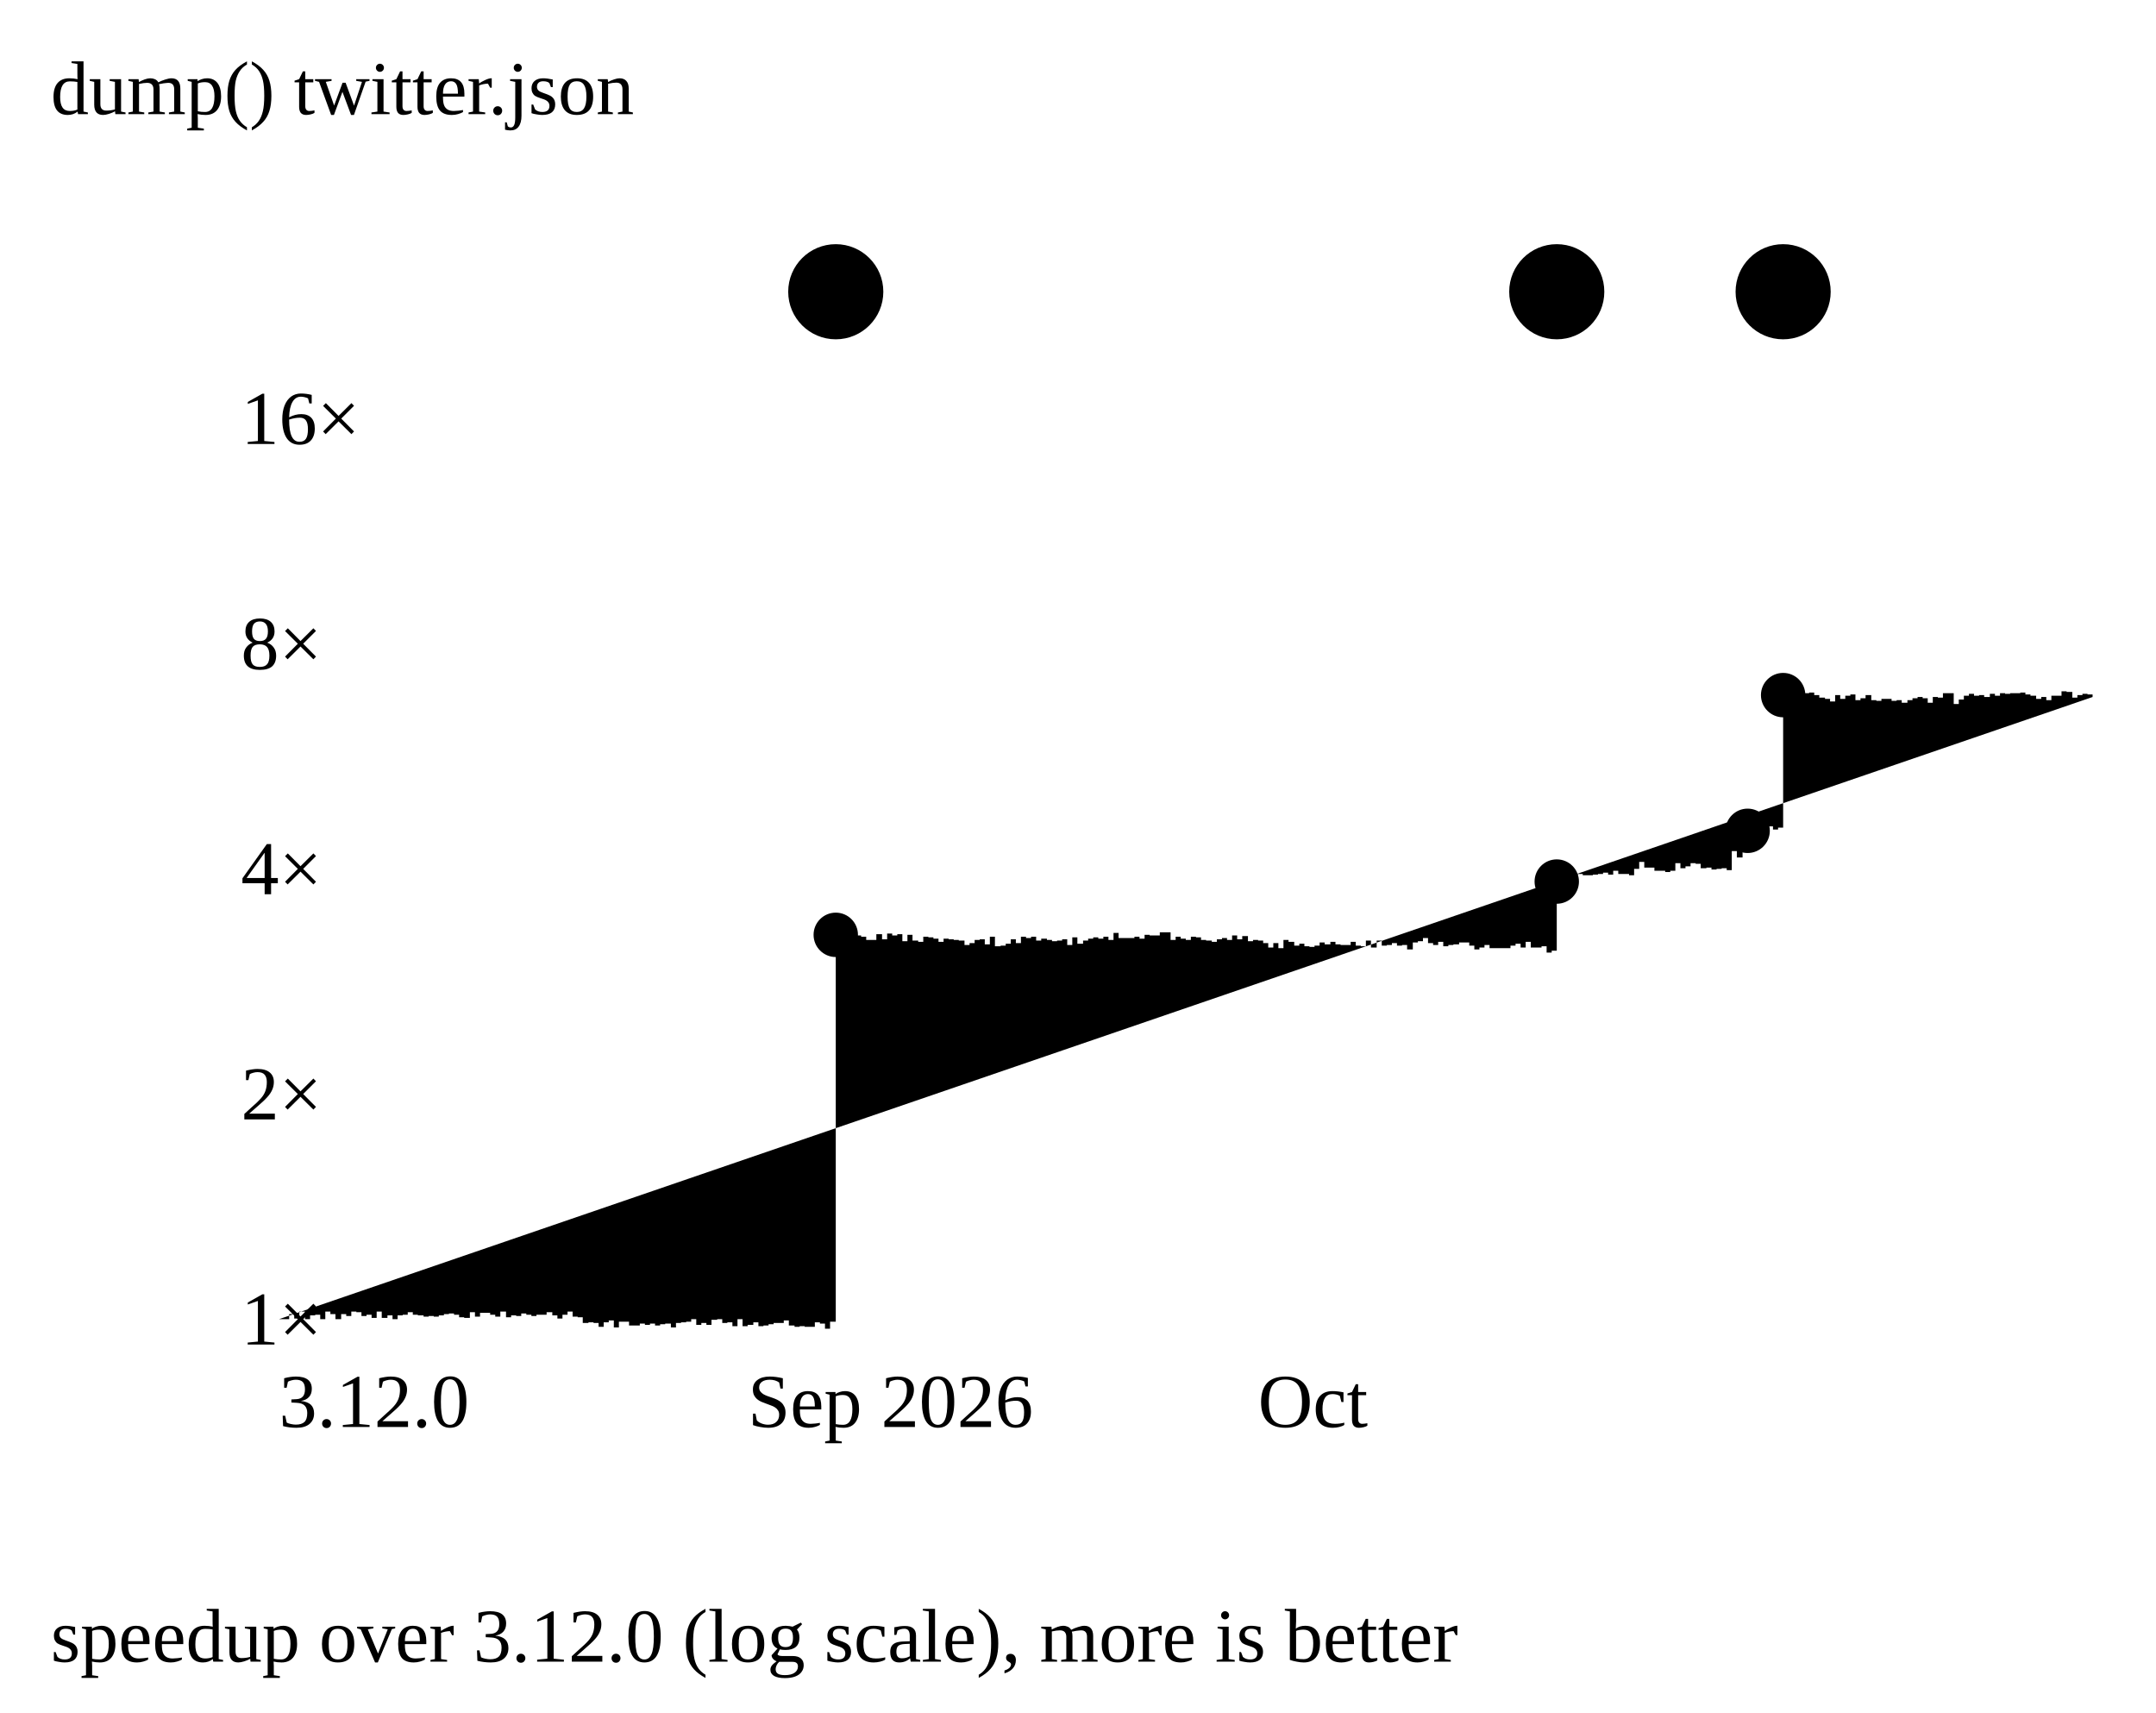
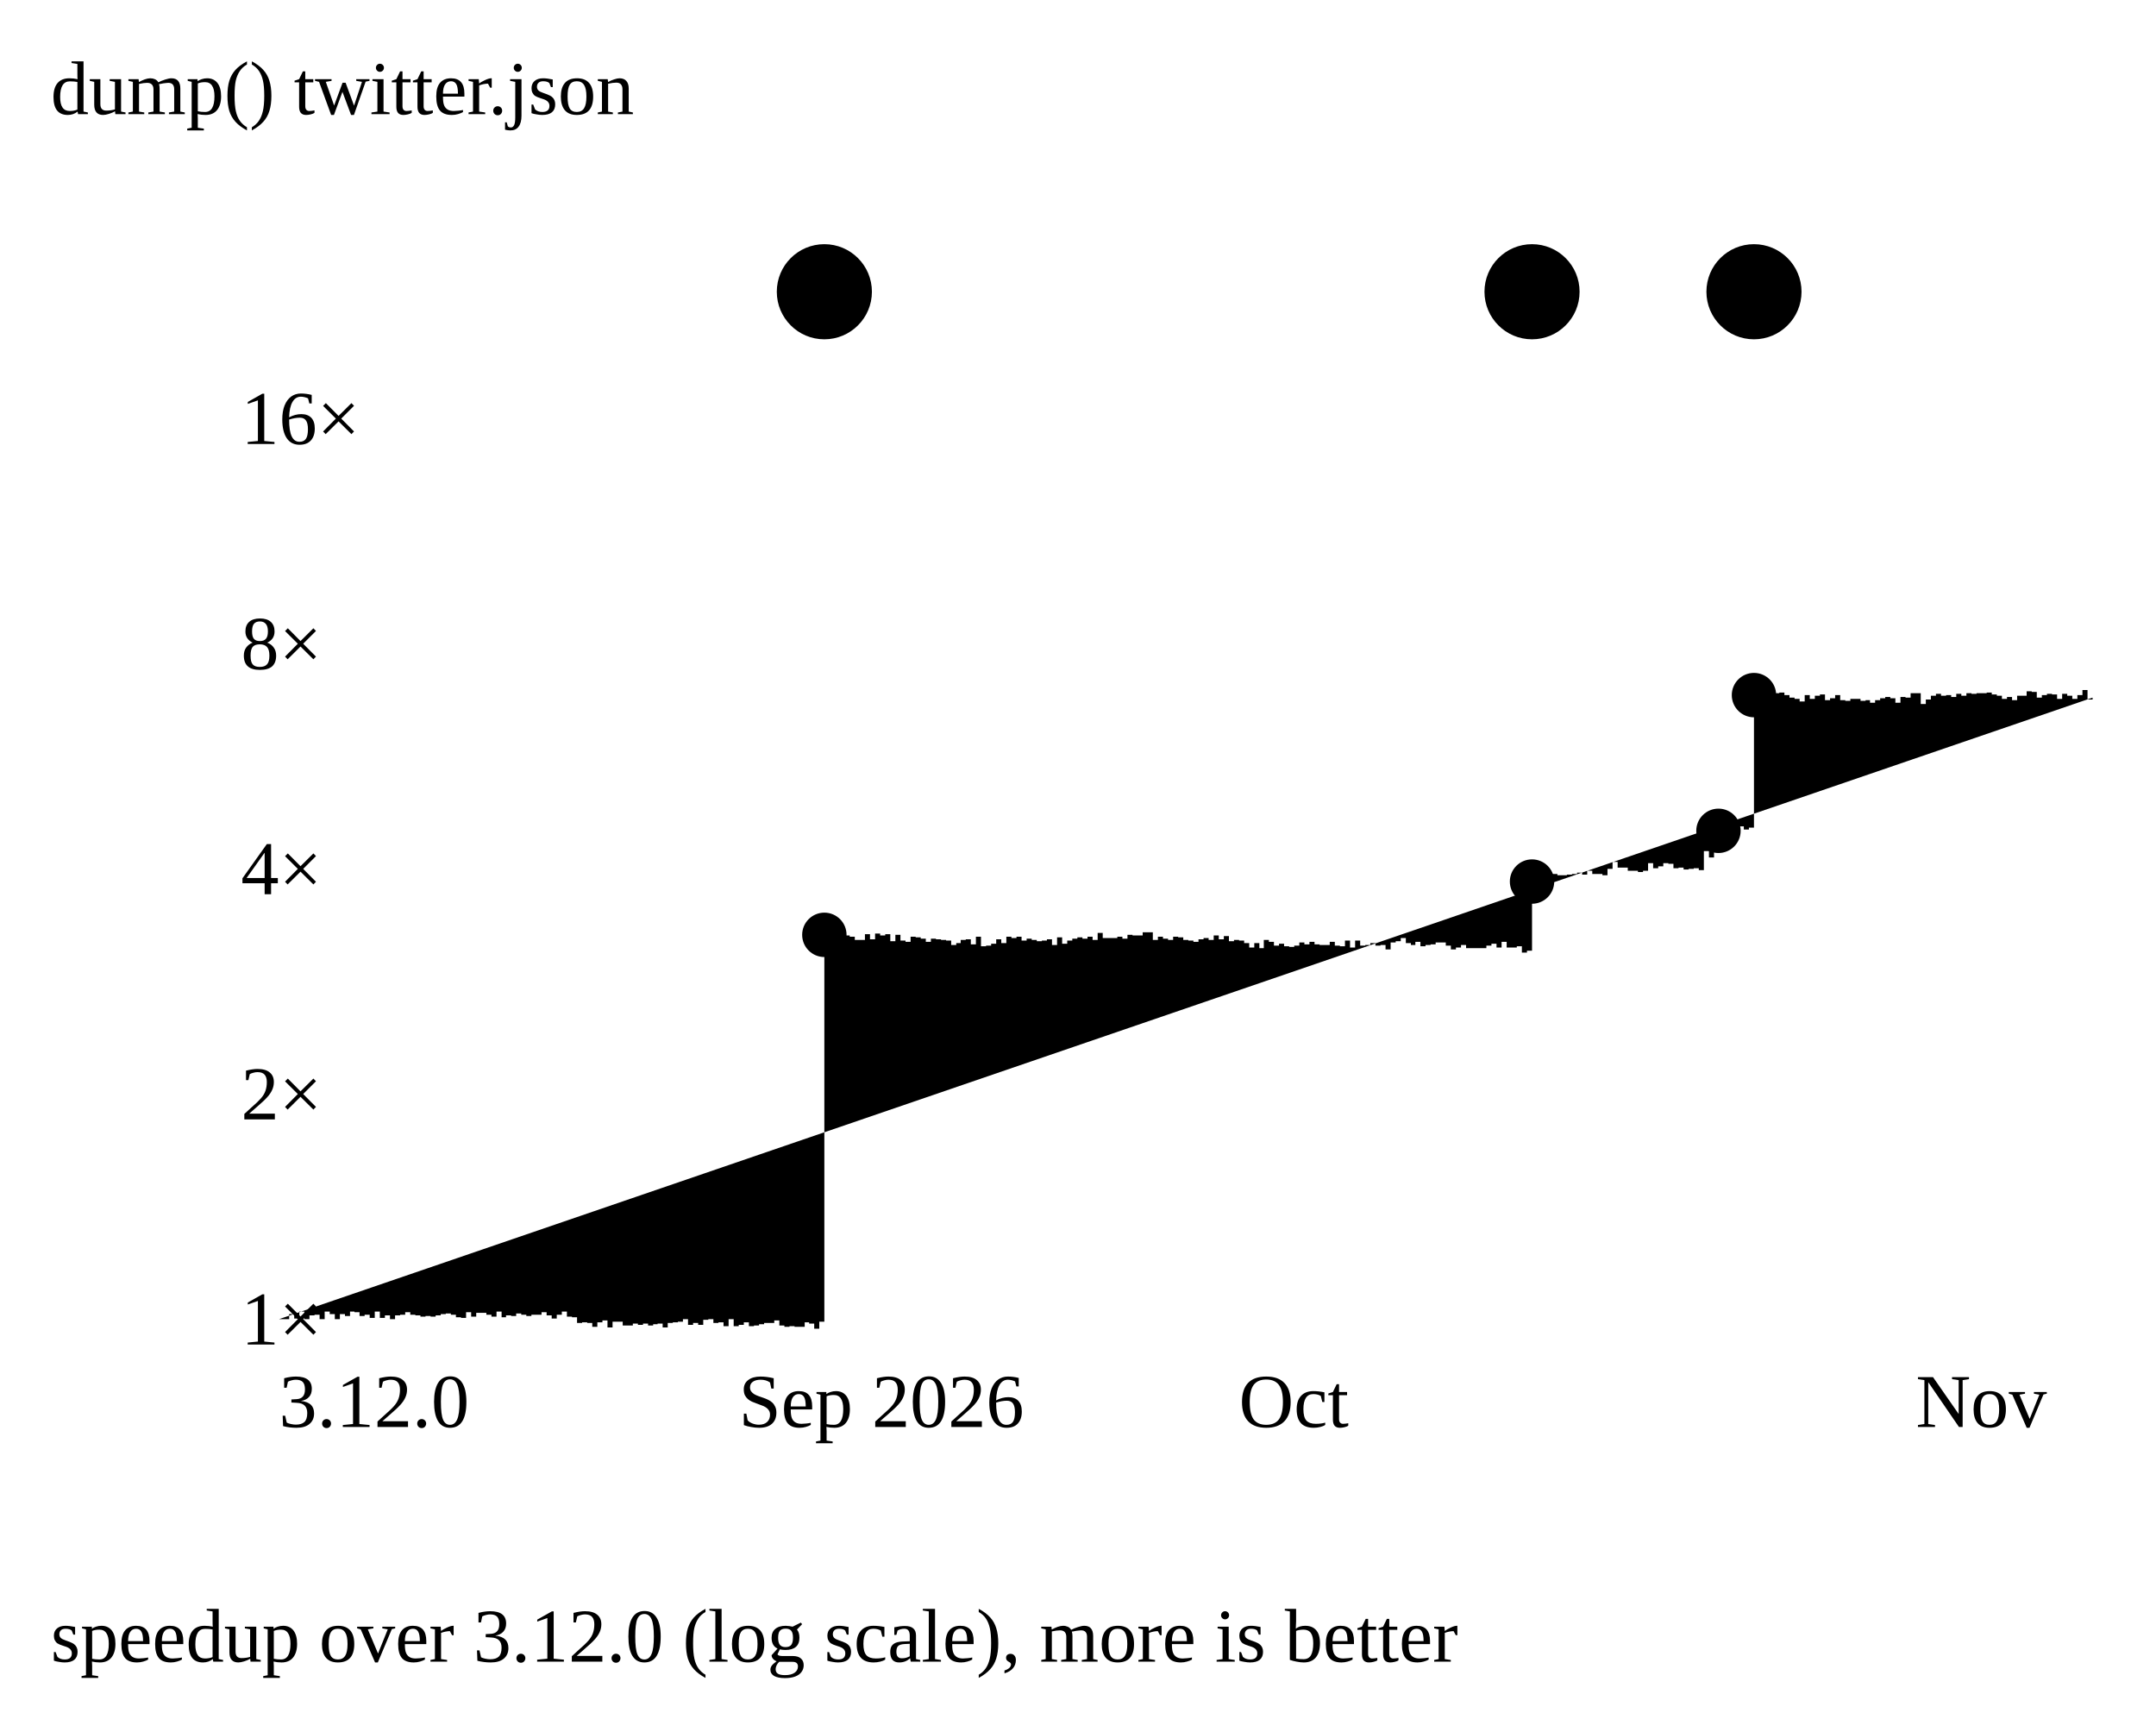
<svg xmlns="http://www.w3.org/2000/svg" class="nj-fig nj-charts nj-charts--timeline" viewBox="0 0 340 270" role="img" aria-labelledby="nj-blog-tl-dump_twitter nj-blog-tl-dump_twitter-d">
  <text class="nj-charts-panel" x="8" y="18">dump() twitter.json</text>
  <line class="nj-charts-grid" x1="44" y1="208" x2="330" y2="208" />
  <text class="nj-charts-tick nj-charts-tick--r" x="38" y="212">1×</text>
  <line class="nj-charts-grid" x1="44" y1="172.5" x2="330" y2="172.5" />
  <text class="nj-charts-tick nj-charts-tick--r" x="38" y="176.5">2×</text>
  <line class="nj-charts-grid" x1="44" y1="137" x2="330" y2="137" />
  <text class="nj-charts-tick nj-charts-tick--r" x="38" y="141">4×</text>
  <line class="nj-charts-grid" x1="44" y1="101.5" x2="330" y2="101.5" />
  <text class="nj-charts-tick nj-charts-tick--r" x="38" y="105.5">8×</text>
  <line class="nj-charts-grid" x1="44" y1="66" x2="330" y2="66" />
  <text class="nj-charts-tick nj-charts-tick--r" x="38" y="70">16×</text>
  <line class="nj-charts-axis" x1="44" y1="208" x2="44" y2="212" />
  <text class="nj-charts-tick" x="44" y="225">3.12.0</text>
-   <line class="nj-charts-axis" x1="117.938" y1="208" x2="117.938" y2="212" />
-   <text class="nj-charts-tick" x="117.938" y="225">Sep 2026</text>
-   <line class="nj-charts-axis" x1="198.375" y1="208" x2="198.375" y2="212" />
-   <text class="nj-charts-tick" x="198.375" y="225">Oct</text>
-   <polyline class="nj-charts-json" points="44.0,208.0 44.8,208.0 44.8,208.0 45.6,208.0 45.6,207.2 46.4,207.2 46.4,207.9 47.2,207.9 47.2,206.8 48.1,206.8 48.1,208.0 48.9,208.0 48.9,207.4 49.7,207.4 49.7,207.3 50.5,207.3 50.5,208.0 51.3,208.0 51.3,206.8 52.1,206.8 52.1,207.2 52.9,207.2 52.9,208.0 53.8,208.0 53.8,207.2 54.6,207.2 54.6,207.5 55.4,207.5 55.4,206.8 56.2,206.8 56.2,206.9 57.0,206.9 57.0,207.5 57.8,207.5 57.8,207.3 58.6,207.3 58.6,207.8 59.4,207.8 59.4,206.8 60.2,206.8 60.2,207.8 61.1,207.8 61.1,207.4 61.9,207.4 61.9,208.0 62.7,208.0 62.7,207.4 63.5,207.4 63.5,207.3 64.3,207.3 64.3,206.9 65.1,206.9 65.1,207.3 65.9,207.3 65.9,207.4 66.8,207.4 66.8,207.6 67.6,207.6 67.6,207.5 68.4,207.5 68.4,207.6 69.2,207.6 69.2,207.4 70.0,207.4 70.0,207.2 70.8,207.2 70.8,207.1 71.6,207.1 71.6,207.3 72.4,207.3 72.4,207.7 73.2,207.7 73.2,207.8 74.1,207.8 74.1,206.9 74.9,206.9 74.9,207.6 75.7,207.6 75.7,207.0 76.5,207.0 76.5,207.0 77.3,207.0 77.3,207.3 78.1,207.3 78.1,207.6 78.9,207.6 78.9,206.8 79.8,206.8 79.8,207.7 80.6,207.7 80.6,207.4 81.4,207.4 81.4,207.5 82.2,207.5 82.2,207.1 83.0,207.1 83.0,207.3 83.8,207.3 83.8,207.5 84.6,207.5 84.6,207.3 85.4,207.3 85.4,207.3 86.2,207.3 86.2,206.9 87.1,206.9 87.1,207.4 87.9,207.4 87.9,207.9 88.7,207.9 88.7,207.3 89.5,207.3 89.5,206.8 90.3,206.8 90.3,207.6 91.1,207.6 91.1,207.7 91.9,207.7 91.9,208.6 92.8,208.6 92.8,208.5 93.6,208.5 93.6,208.6 94.4,208.6 94.4,209.2 95.2,209.2 95.2,208.5 96.0,208.5 96.0,208.2 96.8,208.2 96.8,209.3 97.6,209.3 97.6,208.4 98.4,208.4 98.4,208.4 99.2,208.4 99.2,209.0 100.1,209.0 100.1,209.0 100.9,209.0 100.9,208.7 101.7,208.7 101.7,208.9 102.5,208.9 102.5,208.7 103.3,208.7 103.3,209.0 104.1,209.0 104.1,208.8 104.9,208.8 104.9,208.7 105.8,208.7 105.8,209.3 106.6,209.3 106.6,208.6 107.4,208.6 107.4,208.5 108.2,208.5 108.2,208.4 109.0,208.4 109.0,208.0 109.8,208.0 109.8,208.9 110.6,208.9 110.6,208.6 111.4,208.6 111.4,208.9 112.2,208.9 112.2,208.1 113.1,208.1 113.1,208.0 113.9,208.0 113.9,208.6 114.7,208.6 114.7,208.5 115.5,208.5 115.5,209.1 116.3,209.1 116.3,208.0 117.1,208.0 117.1,209.1 117.9,209.1 117.9,208.9 118.8,208.9 118.8,208.5 119.6,208.5 119.6,209.1 120.4,209.1 120.4,209.0 121.2,209.0 121.2,208.8 122.0,208.8 122.0,208.6 122.8,208.6 122.8,208.6 123.6,208.6 123.6,208.2 124.4,208.2 124.4,209.0 125.3,209.0 125.3,209.2 126.1,209.2 126.1,209.1 126.9,209.1 126.9,209.2 127.7,209.2 127.7,209.2 128.5,209.2 128.5,208.5 129.3,208.5 129.3,208.7 130.1,208.7 130.1,209.5 130.9,209.5 130.9,208.4 131.8,208.4 131.8,147.4 132.6,147.4 132.6,148.3 133.4,148.3 133.4,148.4 134.2,148.4 134.2,147.5 135.0,147.5 135.0,147.5 135.8,147.5 135.8,147.7 136.6,147.7 136.6,148.2 137.4,148.2 137.4,148.2 138.2,148.2 138.2,147.3 139.1,147.3 139.1,148.1 139.9,148.1 139.9,147.2 140.7,147.2 140.7,147.5 141.5,147.5 141.5,147.3 142.3,147.3 142.3,148.4 143.1,148.4 143.1,147.4 143.9,147.4 143.9,148.3 144.8,148.3 144.8,148.5 145.6,148.5 145.6,147.7 146.4,147.7 146.4,147.8 147.2,147.8 147.2,148.0 148.0,148.0 148.0,148.5 148.8,148.5 148.8,148.0 149.6,148.0 149.6,148.1 150.4,148.1 150.4,148.2 151.2,148.2 151.2,148.3 152.1,148.3 152.1,149.0 152.9,149.0 152.9,148.7 153.7,148.7 153.7,148.2 154.5,148.2 154.5,148.1 155.3,148.1 155.3,148.9 156.1,148.9 156.1,147.7 156.9,147.7 156.9,149.2 157.8,149.2 157.8,149.1 158.6,149.1 158.6,148.8 159.4,148.8 159.4,148.1 160.2,148.1 160.2,148.7 161.0,148.7 161.0,147.7 161.8,147.7 161.8,147.9 162.6,147.9 162.6,147.7 163.4,147.7 163.4,148.3 164.2,148.3 164.2,148.0 165.1,148.0 165.1,148.2 165.9,148.2 165.9,148.4 166.7,148.4 166.7,148.3 167.5,148.3 167.5,148.1 168.3,148.1 168.3,149.0 169.1,149.0 169.1,147.8 169.9,147.8 169.9,148.8 170.8,148.8 170.8,148.3 171.6,148.3 171.6,148.0 172.4,148.0 172.4,147.8 173.2,147.8 173.2,148.0 174.0,148.0 174.0,147.7 174.8,147.7 174.8,148.2 175.6,148.2 175.6,147.1 176.4,147.1 176.4,147.9 177.2,147.9 177.2,147.9 178.1,147.9 178.1,147.9 178.9,147.9 178.9,147.7 179.7,147.7 179.7,148.0 180.5,148.0 180.5,147.4 181.3,147.4 181.3,147.5 182.1,147.5 182.1,147.5 182.9,147.5 182.9,147.0 183.8,147.0 183.8,147.0 184.6,147.0 184.6,148.2 185.4,148.2 185.4,147.7 186.2,147.7 186.2,148.0 187.0,148.0 187.0,148.2 187.8,148.2 187.8,147.7 188.6,147.7 188.6,147.8 189.4,147.8 189.4,148.2 190.2,148.2 190.2,148.3 191.1,148.3 191.1,148.5 191.9,148.5 191.9,148.1 192.7,148.1 192.7,147.9 193.5,147.9 193.5,148.2 194.3,148.2 194.3,147.5 195.1,147.5 195.1,148.1 195.9,148.1 195.9,147.6 196.8,147.6 196.8,148.4 197.6,148.4 197.6,148.2 198.4,148.2 198.4,148.3 199.2,148.3 199.2,148.7 200.0,148.7 200.0,149.4 200.8,149.4 200.8,148.7 201.6,148.7 201.6,149.5 202.4,149.5 202.4,148.2 203.2,148.2 203.2,148.5 204.1,148.5 204.1,149.1 204.9,149.1 204.9,148.8 205.7,148.8 205.7,149.2 206.5,149.2 206.5,149.3 207.3,149.3 207.3,149.1 208.1,149.1 208.1,148.6 208.9,148.6 208.9,148.9 209.8,148.9 209.8,148.5 210.6,148.5 210.6,148.9 211.4,148.9 211.4,149.0 212.2,149.0 212.2,149.0 213.0,149.0 213.0,148.5 213.8,148.5 213.8,149.1 214.6,149.1 214.6,149.2 215.4,149.2 215.4,148.3 216.2,148.3 216.2,149.4 217.1,149.4 217.1,148.3 217.9,148.3 217.9,149.1 218.7,149.1 218.7,149.0 219.5,149.0 219.5,148.7 220.3,148.7 220.3,149.1 221.1,149.1 221.1,149.0 221.9,149.0 221.9,149.7 222.8,149.7 222.8,148.6 223.6,148.6 223.6,148.4 224.4,148.4 224.4,147.9 225.2,147.9 225.2,148.7 226.0,148.7 226.0,149.0 226.8,149.0 226.8,148.5 227.6,148.5 227.6,149.2 228.4,149.2 228.4,149.0 229.2,149.0 229.2,148.9 230.1,148.9 230.1,148.6 230.9,148.6 230.9,148.6 231.7,148.6 231.7,149.1 232.5,149.1 232.5,149.7 233.3,149.7 233.3,149.4 234.1,149.4 234.1,149.0 234.9,149.0 234.9,149.5 235.8,149.5 235.8,149.5 236.6,149.5 236.6,149.5 237.4,149.5 237.4,149.5 238.2,149.5 238.2,149.1 239.0,149.1 239.0,148.8 239.8,148.8 239.8,149.4 240.6,149.4 240.6,148.5 241.4,148.5 241.4,149.4 242.3,149.4 242.3,149.4 243.1,149.4 243.1,149.2 243.9,149.2 243.9,150.2 244.7,150.2 244.7,149.9 245.5,149.9 245.5,139.0 246.3,139.0 246.3,137.5 247.1,137.5 247.1,137.6 247.9,137.6 247.9,137.9 248.8,137.9 248.8,137.8 249.6,137.8 249.6,138.0 250.4,138.0 250.4,138.0 251.2,138.0 251.2,137.9 252.0,137.9 252.0,137.8 252.8,137.8 252.8,137.6 253.6,137.6 253.6,137.9 254.4,137.9 254.4,137.3 255.2,137.3 255.2,137.8 256.1,137.8 256.1,137.8 256.9,137.8 256.9,138.0 257.7,138.0 257.7,137.0 258.5,137.0 258.5,135.9 259.3,135.9 259.3,136.8 260.1,136.8 260.1,136.8 260.9,136.8 260.9,137.3 261.8,137.3 261.8,137.3 262.6,137.3 262.6,137.5 263.4,137.5 263.4,137.3 264.2,137.3 264.2,136.1 265.0,136.1 265.0,136.9 265.8,136.9 265.8,136.6 266.6,136.6 266.6,136.1 267.4,136.1 267.4,136.2 268.2,136.2 268.2,136.9 269.1,136.9 269.1,136.8 269.9,136.8 269.9,137.1 270.7,137.1 270.7,137.0 271.5,137.0 271.5,136.9 272.3,136.9 272.3,137.2 273.1,137.2 273.1,134.2 273.9,134.2 273.9,135.2 274.8,135.2 274.8,134.0 275.6,134.0 275.6,131.0 276.4,131.0 276.4,129.9 277.2,129.9 277.2,130.2 278.0,130.2 278.0,130.2 278.8,130.2 278.8,130.3 279.6,130.3 279.6,130.8 280.4,130.8 280.4,130.5 281.2,130.5 281.2,109.6 282.1,109.6 282.1,109.5 282.9,109.5 282.9,109.8 283.7,109.8 283.7,109.8 284.5,109.8 284.5,109.3 285.3,109.3 285.3,109.2 286.1,109.2 286.1,109.6 286.9,109.6 286.9,110.0 287.8,110.0 287.8,110.2 288.6,110.2 288.6,110.6 289.4,110.6 289.4,109.6 290.2,109.6 290.2,110.2 291.0,110.2 291.0,109.7 291.8,109.7 291.8,109.5 292.6,109.5 292.6,110.4 293.4,110.4 293.4,110.1 294.2,110.1 294.2,109.6 295.1,109.6 295.1,110.4 295.9,110.4 295.9,110.5 296.7,110.5 296.7,110.2 297.5,110.2 297.5,110.2 298.3,110.2 298.3,110.5 299.1,110.5 299.1,110.4 299.9,110.4 299.9,110.8 300.8,110.8 300.8,110.4 301.6,110.4 301.6,110.1 302.4,110.1 302.4,109.9 303.2,109.9 303.2,110.1 304.0,110.1 304.0,110.8 304.8,110.8 304.8,109.9 305.6,109.9 305.6,110.0 306.4,110.0 306.4,109.3 307.2,109.3 307.2,109.3 308.1,109.3 308.1,111.0 308.9,111.0 308.9,110.3 309.7,110.3 309.7,109.7 310.5,109.7 310.5,109.4 311.3,109.4 311.3,109.7 312.1,109.7 312.1,109.6 312.9,109.6 312.9,109.9 313.8,109.9 313.8,109.4 314.6,109.4 314.6,109.7 315.4,109.7 315.4,109.3 316.2,109.3 316.2,109.4 317.0,109.4 317.0,109.3 317.8,109.3 317.8,109.3 318.6,109.3 318.6,109.2 319.4,109.2 319.4,109.5 320.2,109.5 320.2,109.7 321.1,109.7 321.1,110.2 321.9,110.2 321.9,109.9 322.7,109.9 322.7,110.4 323.5,110.4 323.5,109.7 324.3,109.7 324.3,109.7 325.1,109.7 325.1,109.0 325.9,109.0 325.9,109.1 326.8,109.1 326.8,110.0 327.6,110.0 327.6,109.6 328.4,109.6 328.4,109.4 329.2,109.4 329.2,109.5 330.0,109.5 330.0,109.9" />
-   <circle class="nj-charts-json-dot" cx="131.8" cy="147.4" r="3.5" />
-   <line class="nj-charts-grid" stroke-dasharray="2 2" x1="131.8" y1="54.0" x2="131.8" y2="142.4" />
-   <circle class="nj-theme-dot" cx="131.8" cy="46.0" r="7.5" />
-   <text class="nj-theme-num" x="131.8" y="50.0" text-anchor="middle">6</text>
-   <circle class="nj-charts-json-dot" cx="245.5" cy="139.0" r="3.5" />
-   <line class="nj-charts-grid" stroke-dasharray="2 2" x1="245.5" y1="54.0" x2="245.5" y2="134.0" />
-   <circle class="nj-theme-dot" cx="245.5" cy="46.0" r="7.5" />
-   <text class="nj-theme-num" x="245.5" y="50.0" text-anchor="middle">2</text>
-   <circle class="nj-charts-json-dot" cx="275.6" cy="131.0" r="3.5" />
-   <circle class="nj-charts-json-dot" cx="281.2" cy="109.6" r="3.5" />
-   <line class="nj-charts-grid" stroke-dasharray="2 2" x1="281.2" y1="54.0" x2="281.2" y2="104.6" />
-   <circle class="nj-theme-dot" cx="281.2" cy="46.0" r="7.5" />
-   <text class="nj-theme-num" x="281.2" y="50.0" text-anchor="middle">2</text>
+   <line class="nj-charts-axis" x1="116.496" y1="208" x2="116.496" y2="212" />
+   <text class="nj-charts-tick" x="116.496" y="225">Sep 2026</text>
+   <line class="nj-charts-axis" x1="195.365" y1="208" x2="195.365" y2="212" />
+   <text class="nj-charts-tick" x="195.365" y="225">Oct</text>
+   <line class="nj-charts-axis" x1="302.117" y1="208" x2="302.117" y2="212" />
+   <text class="nj-charts-tick" x="302.117" y="225">Nov</text>
+   <polyline class="nj-charts-json" points="44.0,208.0 44.8,208.0 44.8,208.0 45.6,208.0 45.6,207.2 46.4,207.2 46.4,207.9 47.2,207.9 47.2,206.8 48.0,206.8 48.0,208.0 48.8,208.0 48.8,207.4 49.6,207.4 49.6,207.3 50.4,207.3 50.4,208.0 51.2,208.0 51.2,206.8 52.0,206.8 52.0,207.2 52.8,207.2 52.8,208.0 53.6,208.0 53.6,207.2 54.4,207.2 54.4,207.5 55.2,207.5 55.2,206.8 55.9,206.8 55.9,206.9 56.7,206.9 56.7,207.5 57.5,207.5 57.5,207.3 58.3,207.3 58.3,207.8 59.1,207.8 59.1,206.8 59.9,206.8 59.9,207.8 60.7,207.8 60.7,207.4 61.5,207.4 61.5,208.0 62.3,208.0 62.3,207.4 63.1,207.4 63.1,207.3 63.9,207.3 63.9,206.9 64.7,206.9 64.7,207.3 65.5,207.3 65.5,207.4 66.3,207.4 66.3,207.6 67.1,207.6 67.1,207.5 67.9,207.5 67.9,207.6 68.7,207.6 68.7,207.4 69.5,207.4 69.5,207.2 70.3,207.2 70.3,207.1 71.1,207.1 71.1,207.3 71.9,207.3 71.9,207.7 72.7,207.7 72.7,207.8 73.5,207.8 73.5,206.9 74.3,206.9 74.3,207.6 75.1,207.6 75.1,207.0 75.9,207.0 75.9,207.0 76.7,207.0 76.7,207.3 77.5,207.3 77.5,207.6 78.3,207.6 78.3,206.8 79.1,206.8 79.1,207.7 79.8,207.7 79.8,207.4 80.6,207.4 80.6,207.5 81.4,207.5 81.4,207.1 82.2,207.1 82.2,207.3 83.0,207.3 83.0,207.5 83.8,207.5 83.8,207.3 84.6,207.3 84.6,207.3 85.4,207.3 85.4,206.9 86.2,206.9 86.2,207.4 87.0,207.4 87.0,207.9 87.8,207.9 87.8,207.3 88.6,207.3 88.6,206.8 89.4,206.8 89.4,207.6 90.2,207.6 90.2,207.7 91.0,207.7 91.0,208.6 91.8,208.6 91.8,208.5 92.6,208.5 92.6,208.6 93.4,208.6 93.4,209.2 94.2,209.2 94.2,208.5 95.0,208.5 95.0,208.2 95.8,208.2 95.8,209.3 96.6,209.3 96.6,208.4 97.4,208.4 97.4,208.4 98.2,208.4 98.2,209.0 99.0,209.0 99.0,209.0 99.8,209.0 99.8,208.7 100.6,208.7 100.6,208.9 101.4,208.9 101.4,208.7 102.2,208.7 102.2,209.0 103.0,209.0 103.0,208.8 103.7,208.8 103.7,208.7 104.5,208.7 104.5,209.3 105.3,209.3 105.3,208.6 106.1,208.6 106.1,208.5 106.9,208.5 106.9,208.4 107.7,208.4 107.7,208.0 108.5,208.0 108.5,208.9 109.3,208.9 109.3,208.6 110.1,208.6 110.1,208.9 110.9,208.9 110.9,208.1 111.7,208.1 111.7,208.0 112.5,208.0 112.5,208.6 113.3,208.6 113.3,208.5 114.1,208.5 114.1,209.1 114.9,209.1 114.9,208.0 115.7,208.0 115.7,209.1 116.5,209.1 116.5,208.9 117.3,208.9 117.3,208.5 118.1,208.5 118.1,209.1 118.9,209.1 118.9,209.0 119.7,209.0 119.7,208.8 120.5,208.8 120.5,208.6 121.3,208.6 121.3,208.6 122.1,208.6 122.1,208.2 122.9,208.2 122.9,209.0 123.7,209.0 123.7,209.2 124.5,209.2 124.5,209.1 125.3,209.1 125.3,209.2 126.1,209.2 126.1,209.2 126.9,209.2 126.9,208.5 127.6,208.5 127.6,208.7 128.4,208.7 128.4,209.5 129.2,209.5 129.2,208.4 130.0,208.4 130.0,147.4 130.8,147.4 130.8,148.3 131.6,148.3 131.6,148.4 132.4,148.4 132.4,147.5 133.2,147.5 133.2,147.5 134.0,147.5 134.0,147.7 134.8,147.7 134.8,148.2 135.6,148.2 135.6,148.2 136.4,148.2 136.4,147.3 137.2,147.3 137.2,148.1 138.0,148.1 138.0,147.2 138.8,147.2 138.8,147.5 139.6,147.5 139.6,147.3 140.4,147.3 140.4,148.4 141.2,148.4 141.2,147.4 142.0,147.4 142.0,148.3 142.8,148.3 142.8,148.5 143.6,148.5 143.6,147.7 144.4,147.7 144.4,147.8 145.2,147.8 145.2,148.0 146.0,148.0 146.0,148.5 146.8,148.5 146.8,148.0 147.6,148.0 147.6,148.1 148.4,148.1 148.4,148.2 149.2,148.2 149.2,148.3 150.0,148.3 150.0,149.0 150.8,149.0 150.8,148.7 151.5,148.7 151.5,148.2 152.3,148.2 152.3,148.1 153.1,148.1 153.1,148.9 153.9,148.9 153.9,147.7 154.7,147.7 154.7,149.2 155.5,149.2 155.5,149.1 156.3,149.1 156.3,148.8 157.1,148.8 157.1,148.1 157.9,148.1 157.9,148.7 158.7,148.7 158.7,147.7 159.5,147.7 159.5,147.9 160.3,147.9 160.3,147.7 161.1,147.7 161.1,148.3 161.9,148.3 161.9,148.0 162.7,148.0 162.7,148.2 163.5,148.2 163.5,148.4 164.3,148.4 164.3,148.3 165.1,148.3 165.1,148.1 165.9,148.1 165.9,149.0 166.7,149.0 166.7,147.8 167.5,147.8 167.5,148.8 168.3,148.8 168.3,148.3 169.1,148.3 169.1,148.0 169.9,148.0 169.9,147.8 170.7,147.8 170.7,148.0 171.5,148.0 171.5,147.7 172.3,147.7 172.3,148.2 173.1,148.2 173.1,147.1 173.9,147.1 173.9,147.9 174.7,147.9 174.7,147.9 175.4,147.9 175.4,147.9 176.2,147.9 176.2,147.7 177.0,147.7 177.0,148.0 177.8,148.0 177.8,147.4 178.6,147.4 178.6,147.5 179.4,147.5 179.4,147.5 180.2,147.5 180.2,147.0 181.0,147.0 181.0,147.0 181.8,147.0 181.8,148.2 182.6,148.2 182.6,147.7 183.4,147.7 183.4,148.0 184.2,148.0 184.2,148.2 185.0,148.2 185.0,147.7 185.8,147.7 185.8,147.8 186.6,147.8 186.6,148.2 187.4,148.2 187.4,148.3 188.2,148.3 188.2,148.5 189.0,148.5 189.0,148.1 189.8,148.1 189.8,147.9 190.6,147.9 190.6,148.2 191.4,148.2 191.4,147.5 192.2,147.5 192.2,148.1 193.0,148.1 193.0,147.6 193.8,147.6 193.8,148.4 194.6,148.4 194.6,148.2 195.4,148.2 195.4,148.3 196.2,148.3 196.2,148.7 197.0,148.7 197.0,149.4 197.8,149.4 197.8,148.7 198.6,148.7 198.6,149.5 199.3,149.5 199.3,148.2 200.1,148.2 200.1,148.5 200.9,148.5 200.9,149.1 201.7,149.1 201.7,148.8 202.5,148.8 202.5,149.2 203.3,149.2 203.3,149.3 204.1,149.3 204.1,149.1 204.9,149.1 204.9,148.6 205.7,148.6 205.7,148.9 206.5,148.9 206.5,148.5 207.3,148.5 207.3,148.9 208.1,148.9 208.1,149.0 208.9,149.0 208.9,149.0 209.7,149.0 209.7,148.5 210.5,148.5 210.5,149.1 211.3,149.1 211.3,149.2 212.1,149.2 212.1,148.3 212.9,148.3 212.9,149.4 213.7,149.4 213.7,148.3 214.5,148.3 214.5,149.1 215.3,149.1 215.3,149.0 216.1,149.0 216.1,148.7 216.9,148.7 216.9,149.1 217.7,149.1 217.7,149.0 218.5,149.0 218.5,149.7 219.3,149.7 219.3,148.6 220.1,148.6 220.1,148.4 220.9,148.4 220.9,147.9 221.7,147.9 221.7,148.7 222.5,148.7 222.5,149.0 223.2,149.0 223.2,148.5 224.0,148.5 224.0,149.2 224.8,149.2 224.8,149.0 225.6,149.0 225.6,148.9 226.4,148.9 226.4,148.6 227.2,148.6 227.2,148.6 228.0,148.6 228.0,149.1 228.8,149.1 228.8,149.7 229.6,149.7 229.6,149.4 230.4,149.4 230.4,149.0 231.2,149.0 231.2,149.5 232.0,149.5 232.0,149.5 232.8,149.5 232.8,149.5 233.6,149.5 233.6,149.5 234.4,149.5 234.4,149.1 235.2,149.1 235.2,148.8 236.0,148.8 236.0,149.4 236.8,149.4 236.8,148.5 237.6,148.5 237.6,149.4 238.4,149.4 238.4,149.4 239.2,149.4 239.2,149.2 240.0,149.2 240.0,150.2 240.8,150.2 240.8,149.9 241.6,149.9 241.6,139.0 242.4,139.0 242.4,137.5 243.2,137.5 243.2,137.6 244.0,137.6 244.0,137.9 244.8,137.9 244.8,137.8 245.6,137.8 245.6,138.0 246.4,138.0 246.4,138.0 247.1,138.0 247.1,137.9 247.9,137.9 247.9,137.8 248.7,137.8 248.7,137.6 249.5,137.6 249.5,137.9 250.3,137.9 250.3,137.3 251.1,137.3 251.1,137.8 251.9,137.8 251.9,137.8 252.7,137.8 252.7,138.0 253.5,138.0 253.5,137.0 254.3,137.0 254.3,135.9 255.1,135.9 255.1,136.8 255.9,136.8 255.9,136.8 256.7,136.8 256.7,137.3 257.5,137.3 257.5,137.3 258.3,137.3 258.3,137.5 259.1,137.5 259.1,137.3 259.9,137.3 259.9,136.1 260.7,136.1 260.7,136.9 261.5,136.9 261.5,136.6 262.3,136.6 262.3,136.1 263.1,136.1 263.1,136.2 263.9,136.2 263.9,136.9 264.7,136.9 264.7,136.8 265.5,136.8 265.5,137.1 266.3,137.1 266.3,137.0 267.1,137.0 267.1,136.9 267.9,136.9 267.9,137.2 268.7,137.2 268.7,134.2 269.5,134.2 269.5,135.2 270.3,135.2 270.3,134.0 271.0,134.0 271.0,131.0 271.8,131.0 271.8,129.9 272.6,129.9 272.6,130.2 273.4,130.2 273.4,130.2 274.2,130.2 274.2,130.3 275.0,130.3 275.0,130.8 275.8,130.8 275.8,130.5 276.6,130.5 276.6,109.6 277.4,109.6 277.4,109.5 278.2,109.5 278.2,109.8 279.0,109.8 279.0,109.8 279.8,109.8 279.8,109.3 280.6,109.3 280.6,109.2 281.4,109.2 281.4,109.6 282.2,109.6 282.2,110.0 283.0,110.0 283.0,110.2 283.8,110.2 283.8,110.6 284.6,110.6 284.6,109.6 285.4,109.6 285.4,110.2 286.2,110.2 286.2,109.7 287.0,109.7 287.0,109.5 287.8,109.5 287.8,110.4 288.6,110.4 288.6,110.1 289.4,110.1 289.4,109.6 290.2,109.6 290.2,110.4 291.0,110.4 291.0,110.5 291.8,110.5 291.8,110.2 292.6,110.2 292.6,110.2 293.4,110.2 293.4,110.5 294.2,110.5 294.2,110.4 294.9,110.4 294.9,110.8 295.7,110.8 295.7,110.4 296.5,110.4 296.5,110.1 297.3,110.1 297.3,109.9 298.1,109.9 298.1,110.1 298.9,110.1 298.9,110.8 299.7,110.8 299.7,109.9 300.5,109.9 300.5,110.0 301.3,110.0 301.3,109.3 302.1,109.3 302.1,109.3 302.9,109.3 302.9,111.0 303.7,111.0 303.7,110.3 304.5,110.3 304.5,109.7 305.3,109.7 305.3,109.4 306.1,109.4 306.1,109.7 306.9,109.7 306.9,109.6 307.7,109.6 307.7,109.9 308.5,109.9 308.5,109.4 309.3,109.4 309.3,109.7 310.1,109.7 310.1,109.3 310.9,109.3 310.9,109.4 311.7,109.4 311.7,109.3 312.5,109.3 312.5,109.3 313.3,109.3 313.3,109.2 314.1,109.2 314.1,109.5 314.9,109.5 314.9,109.7 315.7,109.7 315.7,110.2 316.5,110.2 316.5,109.9 317.3,109.9 317.3,110.4 318.1,110.4 318.1,109.7 318.8,109.7 318.8,109.7 319.6,109.7 319.6,109.0 320.4,109.0 320.4,109.1 321.2,109.1 321.2,110.0 322.0,110.0 322.0,109.6 322.8,109.6 322.8,109.4 323.6,109.4 323.6,109.5 324.4,109.5 324.4,110.2 325.2,110.2 325.2,109.4 326.0,109.4 326.0,109.7 326.8,109.7 326.8,110.2 327.6,110.2 327.6,109.6 328.4,109.6 328.4,108.8 329.2,108.8 329.2,110.3 330.0,110.3 330.0,110.0" />
+   <circle class="nj-charts-json-dot" cx="130.0" cy="147.4" r="3.5" />
+   <line class="nj-charts-grid" stroke-dasharray="2 2" x1="130.0" y1="54.0" x2="130.0" y2="142.4" />
+   <circle class="nj-theme-dot" cx="130.0" cy="46.0" r="7.5" />
+   <text class="nj-theme-num" x="130.0" y="50.0" text-anchor="middle">6</text>
+   <circle class="nj-charts-json-dot" cx="241.6" cy="139.0" r="3.5" />
+   <line class="nj-charts-grid" stroke-dasharray="2 2" x1="241.6" y1="54.0" x2="241.6" y2="134.0" />
+   <circle class="nj-theme-dot" cx="241.6" cy="46.0" r="7.5" />
+   <text class="nj-theme-num" x="241.6" y="50.0" text-anchor="middle">2</text>
+   <circle class="nj-charts-json-dot" cx="271.0" cy="131.0" r="3.5" />
+   <circle class="nj-charts-json-dot" cx="276.6" cy="109.6" r="3.5" />
+   <line class="nj-charts-grid" stroke-dasharray="2 2" x1="276.6" y1="54.0" x2="276.6" y2="104.6" />
+   <circle class="nj-theme-dot" cx="276.6" cy="46.0" r="7.5" />
+   <text class="nj-theme-num" x="276.6" y="50.0" text-anchor="middle">2</text>
  <line class="nj-charts-axis" x1="44" y1="208" x2="330" y2="208" />
  <text class="nj-charts-note" x="8" y="262">speedup over 3.12.0 (log scale), more is better</text>
</svg>
